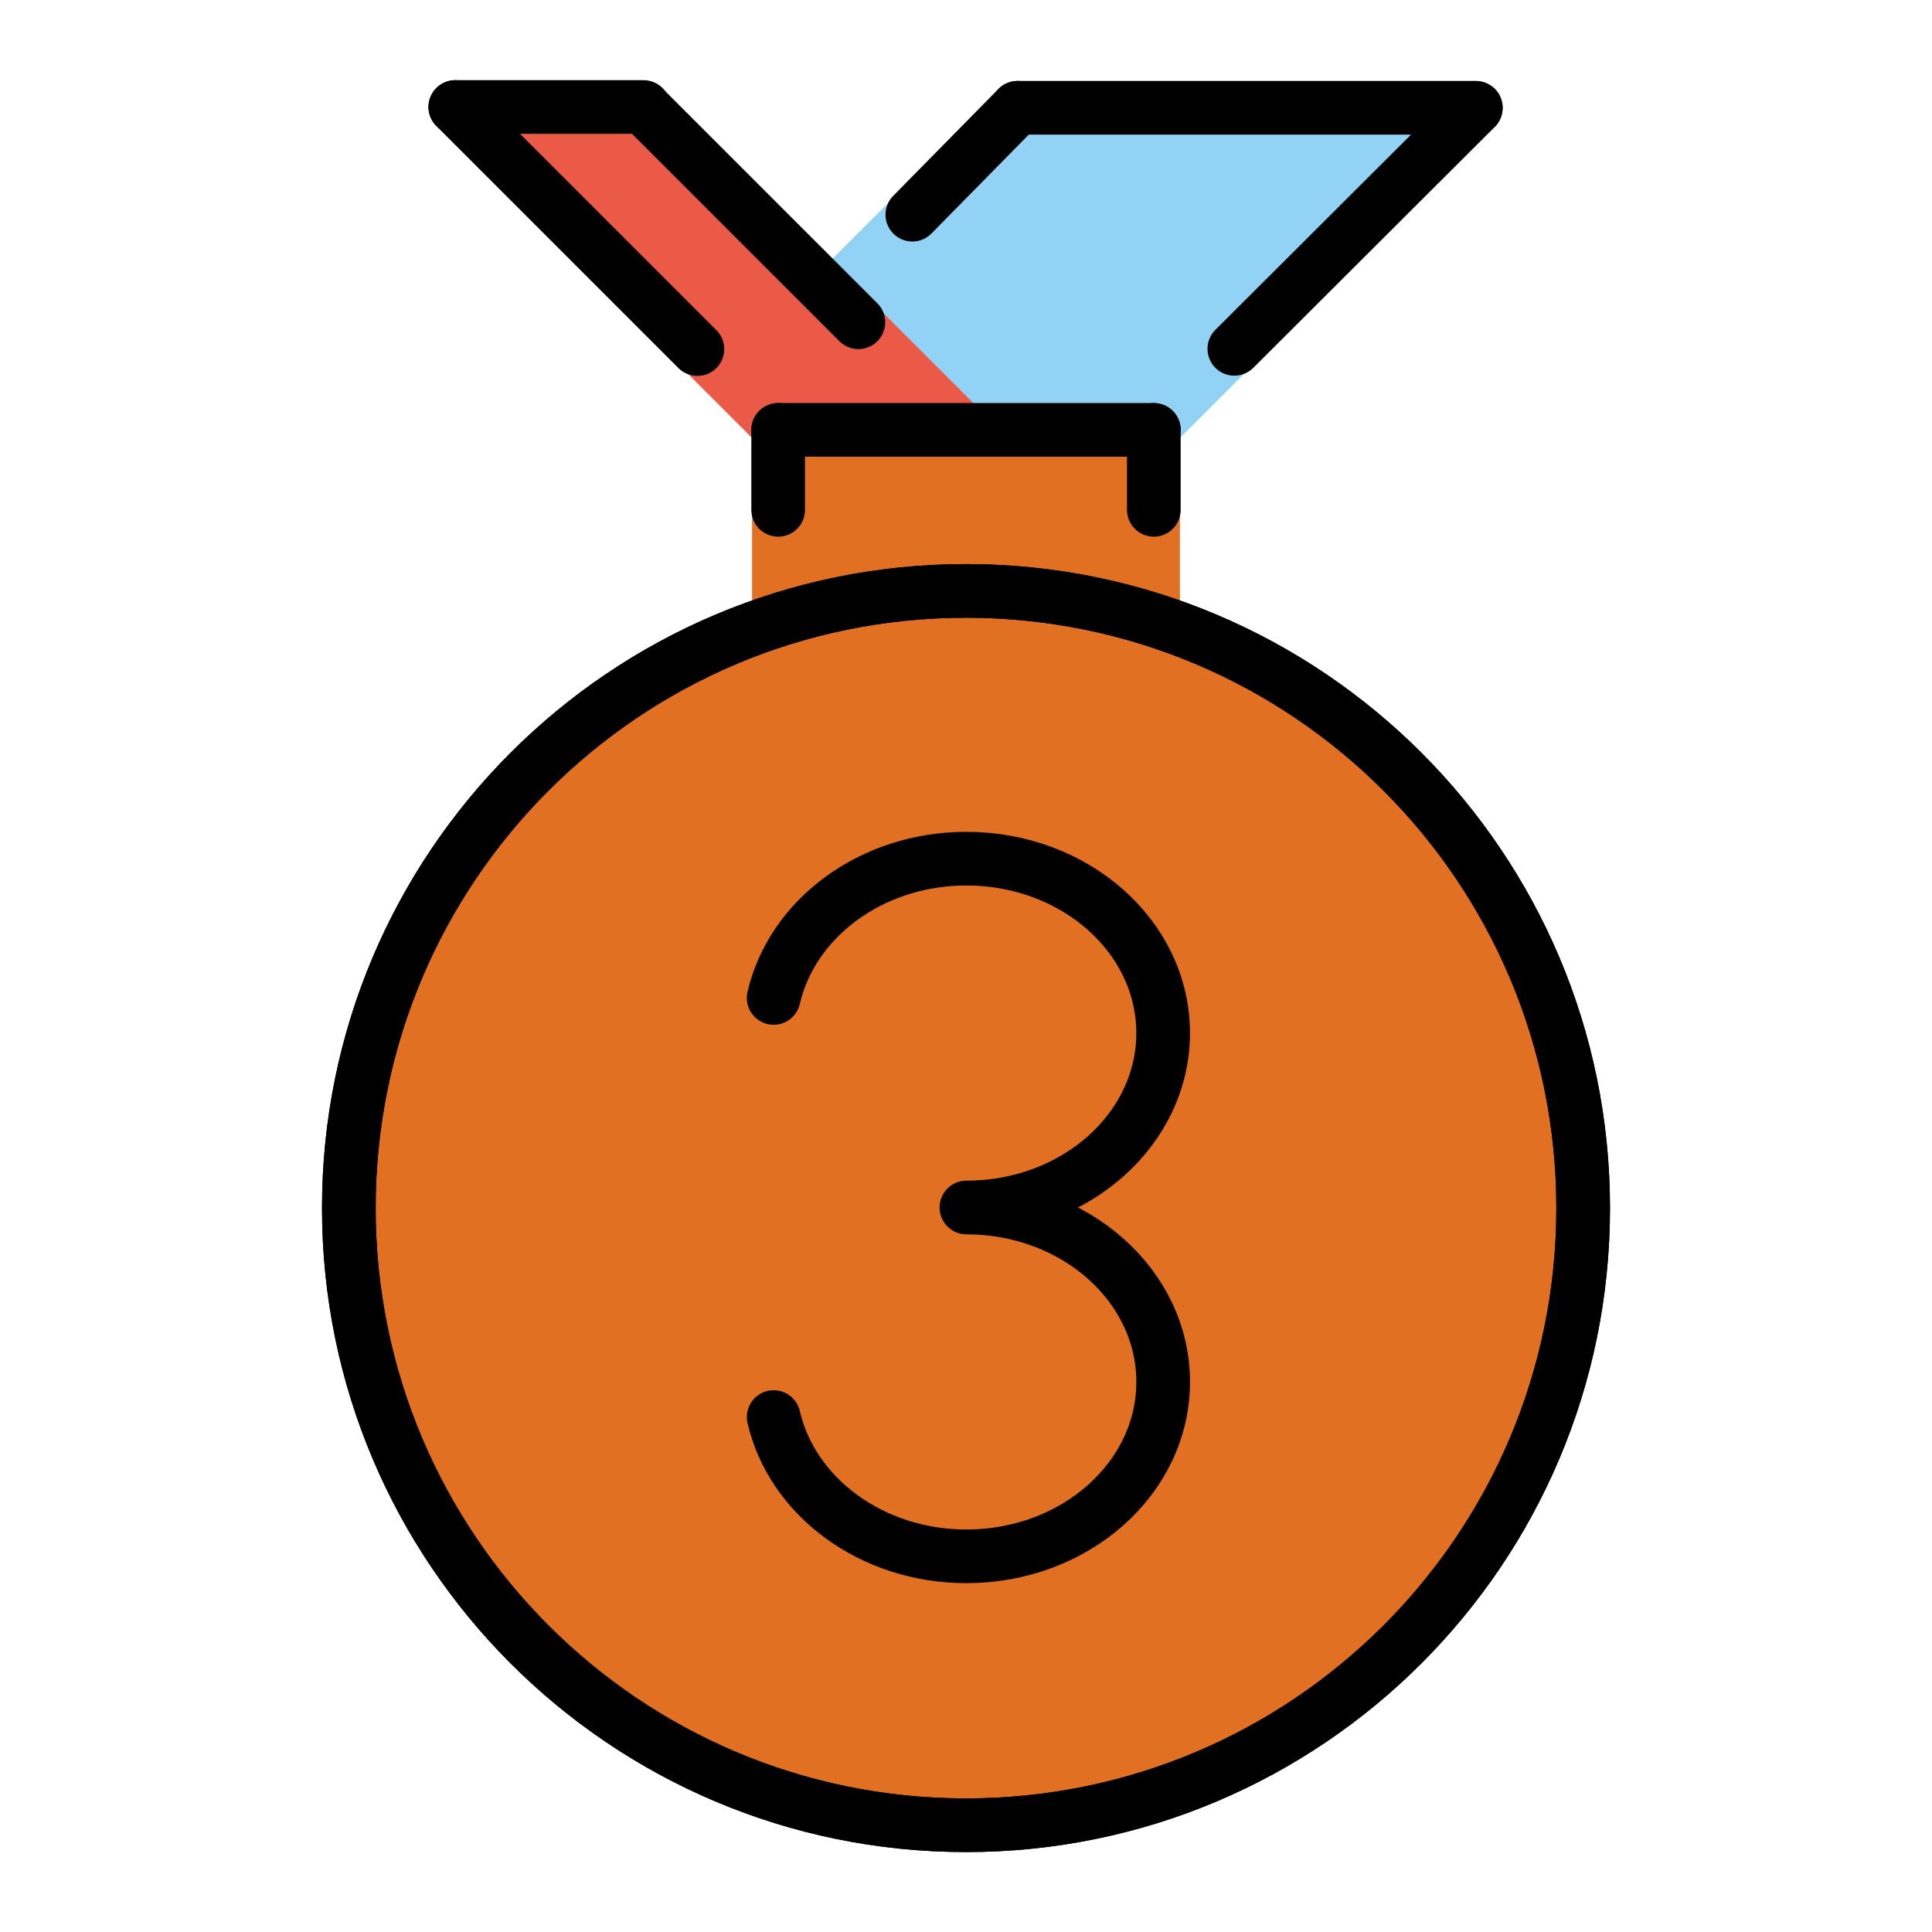
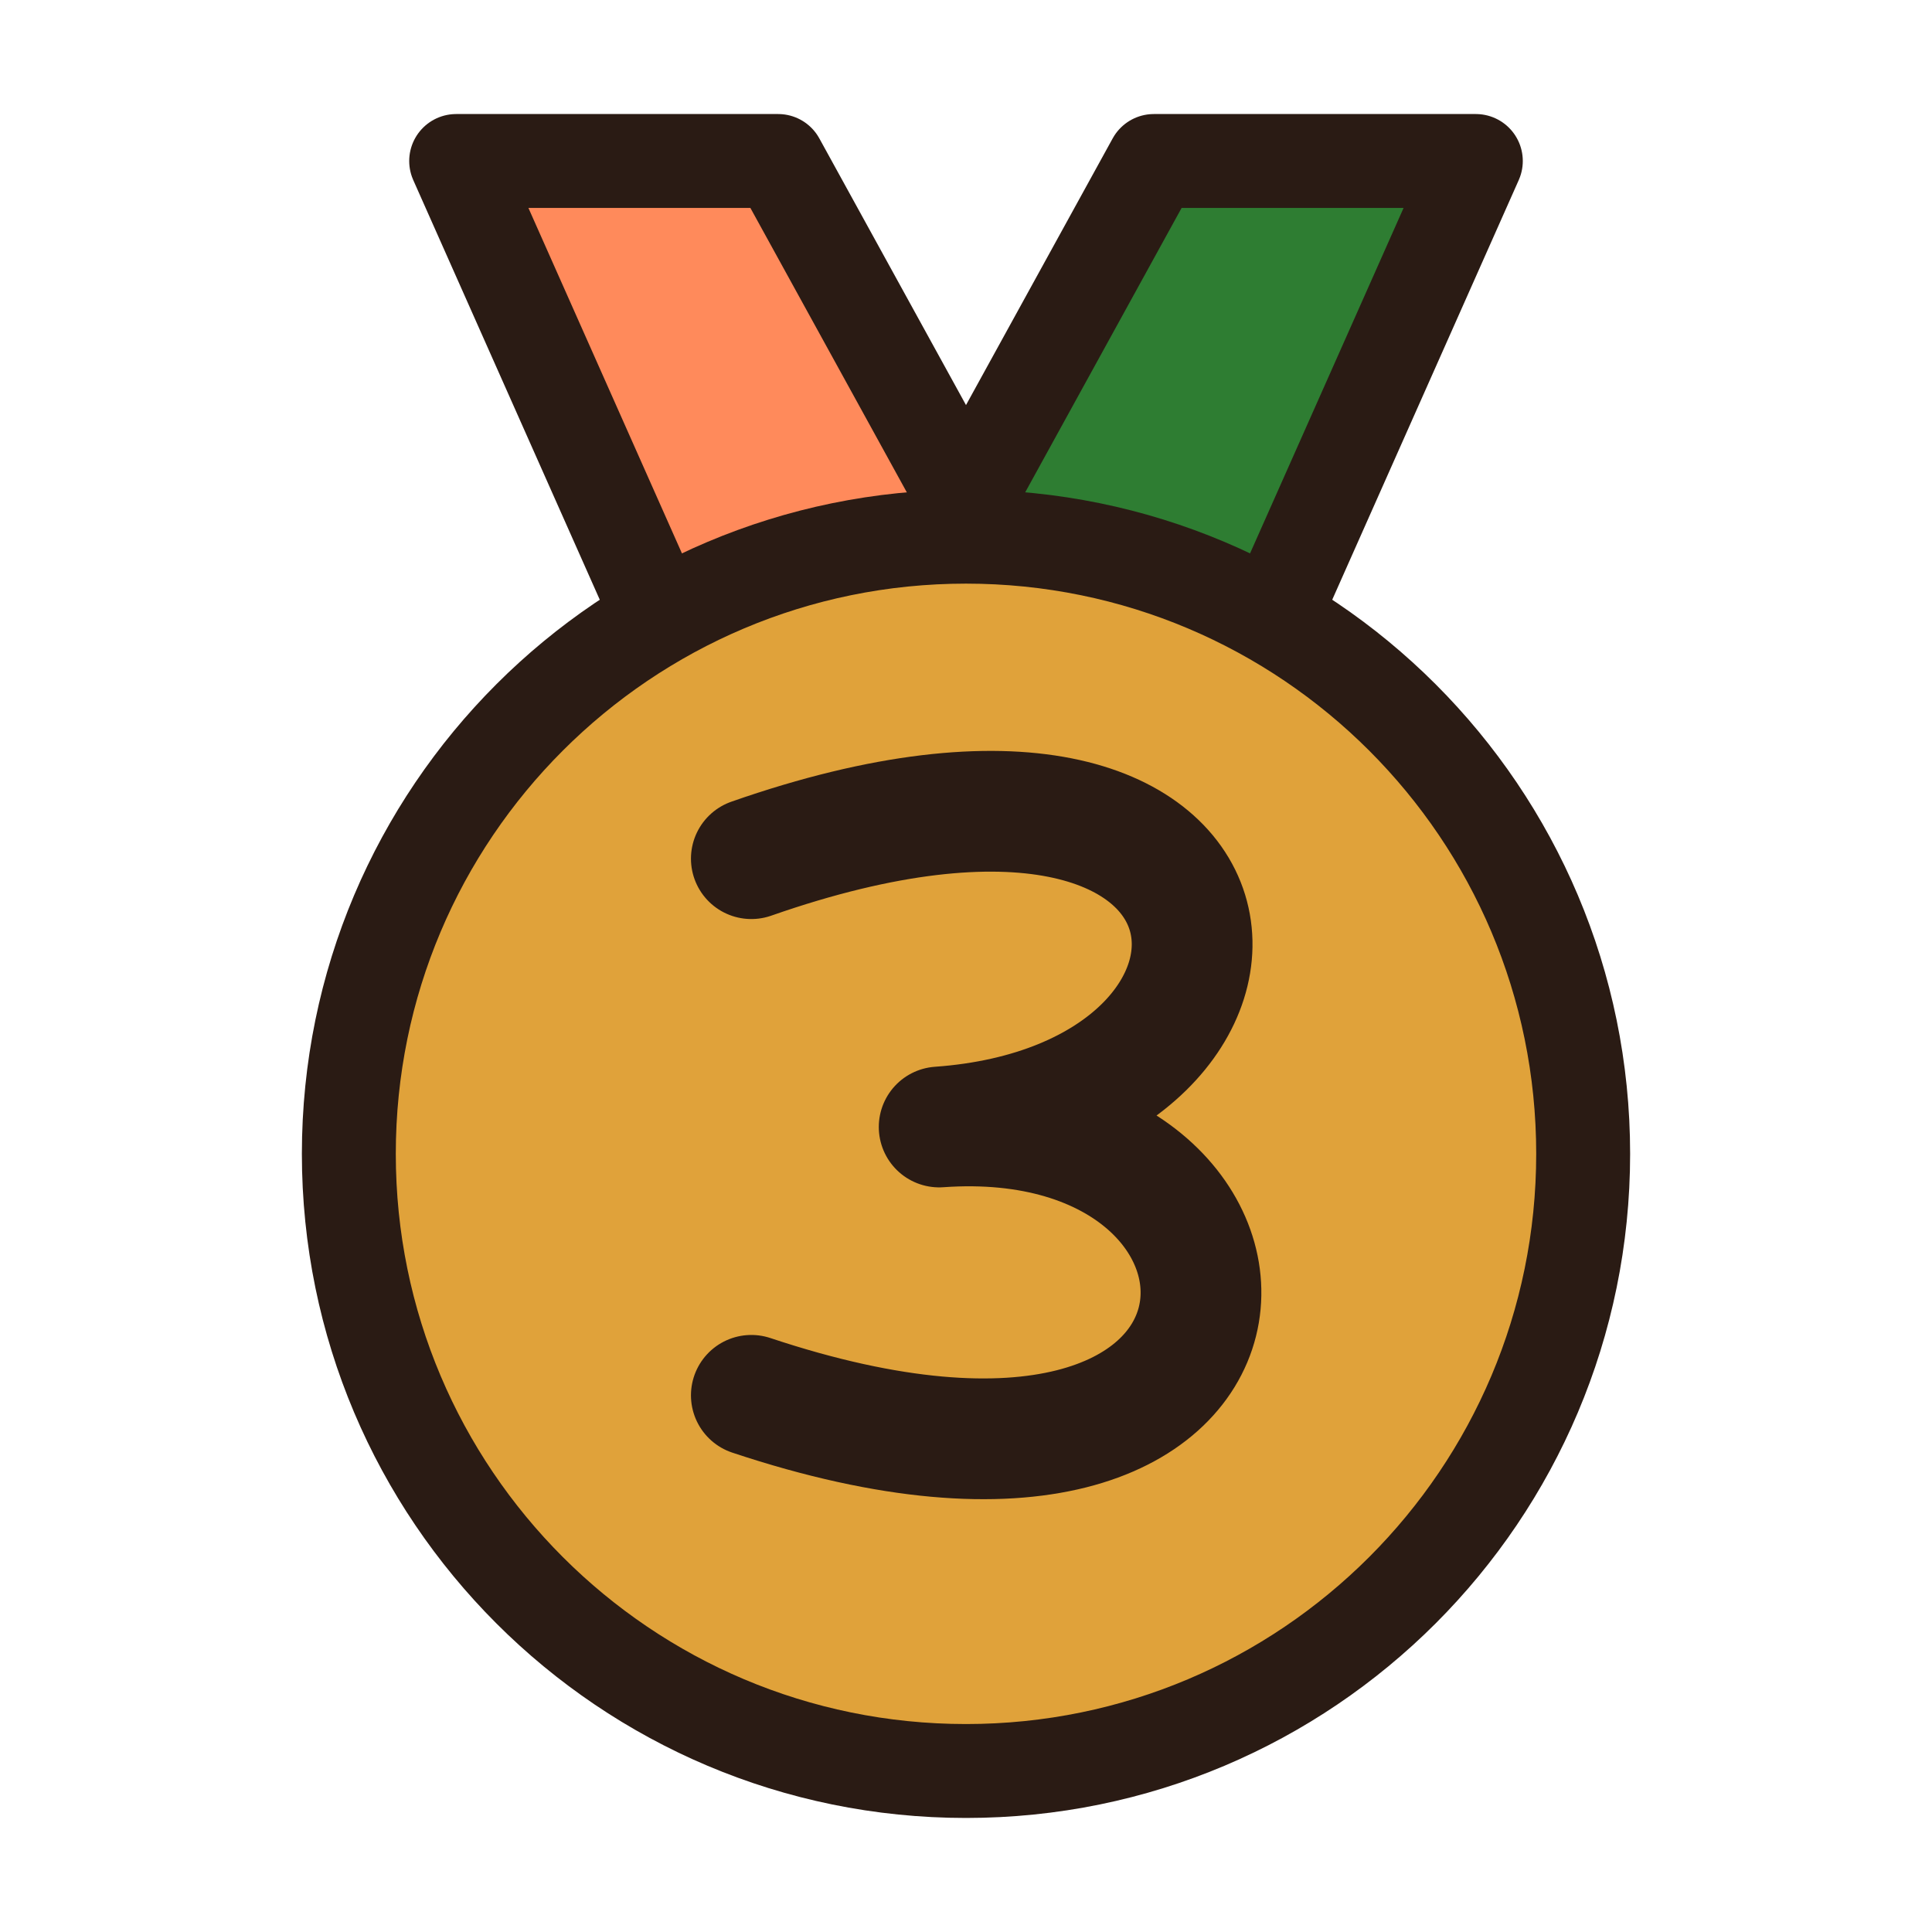
- <svg xmlns="http://www.w3.org/2000/svg" id="emoji" viewBox="0 0 72 72">
-   <g id="color">
-     <polyline fill="#e27022" stroke="none" points="28.028,22.427 28.028,17 43.972,17 43.972,22.427" />
-     <circle cx="36" cy="45.021" r="23" fill="#e27022" stroke="none" stroke-linecap="round" stroke-linejoin="round" stroke-miterlimit="10" stroke-width="2" />
-     <polyline fill="#92d3f5" stroke="#92d3f5" stroke-linecap="round" stroke-linejoin="round" stroke-miterlimit="10" stroke-width="1.8" points="54.999,4.022 43,16.021 36,16.021 30.958,10.979 37.921,4.017 54.999,4.017" />
-     <polyline fill="#ea5a47" stroke="#ea5a47" stroke-linecap="round" stroke-linejoin="round" stroke-miterlimit="10" stroke-width="1.8" points="23.983,4.004 36,16.021 29,16.021 16.968,3.988 23.983,3.988" />
-   </g>
-   <g id="hair" />
-   <g id="skin" />
-   <g id="skin-shadow" />
-   <g id="line">
-     <circle cx="36" cy="45.021" r="23" fill="none" stroke="#000000" stroke-miterlimit="10" stroke-width="2" />
-     <circle cx="36" cy="45.021" r="23" fill="none" stroke="#000000" stroke-linecap="round" stroke-linejoin="round" stroke-miterlimit="10" stroke-width="2" />
-     <line x1="29" x2="29" y1="19" y2="16.021" fill="none" stroke="#000000" stroke-linecap="round" stroke-linejoin="round" stroke-miterlimit="10" stroke-width="2" />
-     <line x1="43" x2="43" y1="19" y2="16.021" fill="none" stroke="#000000" stroke-linecap="round" stroke-linejoin="round" stroke-miterlimit="10" stroke-width="2" />
-     <line x1="29" x2="43" y1="16.021" y2="16.021" fill="none" stroke="#000000" stroke-linecap="round" stroke-linejoin="round" stroke-miterlimit="10" stroke-width="2" />
-     <line x1="25.99" x2="16.968" y1="13.01" y2="3.988" fill="none" stroke="#000000" stroke-linecap="round" stroke-linejoin="round" stroke-miterlimit="10" stroke-width="2" />
-     <line x1="31.99" x2="23.983" y1="12.01" y2="4.004" fill="none" stroke="#000000" stroke-linecap="round" stroke-linejoin="round" stroke-miterlimit="10" stroke-width="2" />
-     <line x1="34" x2="37.921" y1="8" y2="4.017" fill="none" stroke="#000000" stroke-linecap="round" stroke-linejoin="round" stroke-miterlimit="10" stroke-width="2" />
-     <line x1="46" x2="54.999" y1="13" y2="4.022" fill="none" stroke="#000000" stroke-linecap="round" stroke-linejoin="round" stroke-miterlimit="10" stroke-width="2" />
-     <line x1="16.968" x2="23.983" y1="3.988" y2="3.988" fill="none" stroke="#000000" stroke-linecap="round" stroke-linejoin="round" stroke-miterlimit="10" stroke-width="2" />
-     <line x1="37.921" x2="54.999" y1="4.017" y2="4.017" fill="none" stroke="#000000" stroke-linecap="round" stroke-linejoin="round" stroke-miterlimit="10" stroke-width="2" />
-     <path fill="none" stroke="#000000" stroke-linecap="round" stroke-linejoin="round" stroke-miterlimit="10" stroke-width="2" d="M28.833,52.81c0.684,2.962,3.64,5.19,7.183,5.19l0,0c4.049,0,7.332-2.91,7.332-6.5S40.065,45,36.015,45 c4.049,0,7.332-2.91,7.332-6.5S40.065,32,36.015,32l0,0c-3.543,0-6.499,2.228-7.183,5.19" />
-   </g>
+ <svg xmlns="http://www.w3.org/2000/svg" viewBox="0 0 72 72" fill="none" stroke="#2a1b14" stroke-width="3.5" stroke-linecap="round" stroke-linejoin="round">
+   <path d="M17 6H29L40 26L29 33Z" fill="#ff8a5b" />
+   <path d="M43 6H55L43 33L32 26Z" fill="#2e7d32" />
+   <circle cx="36" cy="43" r="23" fill="#e0a23a" />
+   <path d="M28 32C48 25 49 41 35 42C49 41 49 59 28 52" fill="none" stroke-width="4.5" />
</svg>
